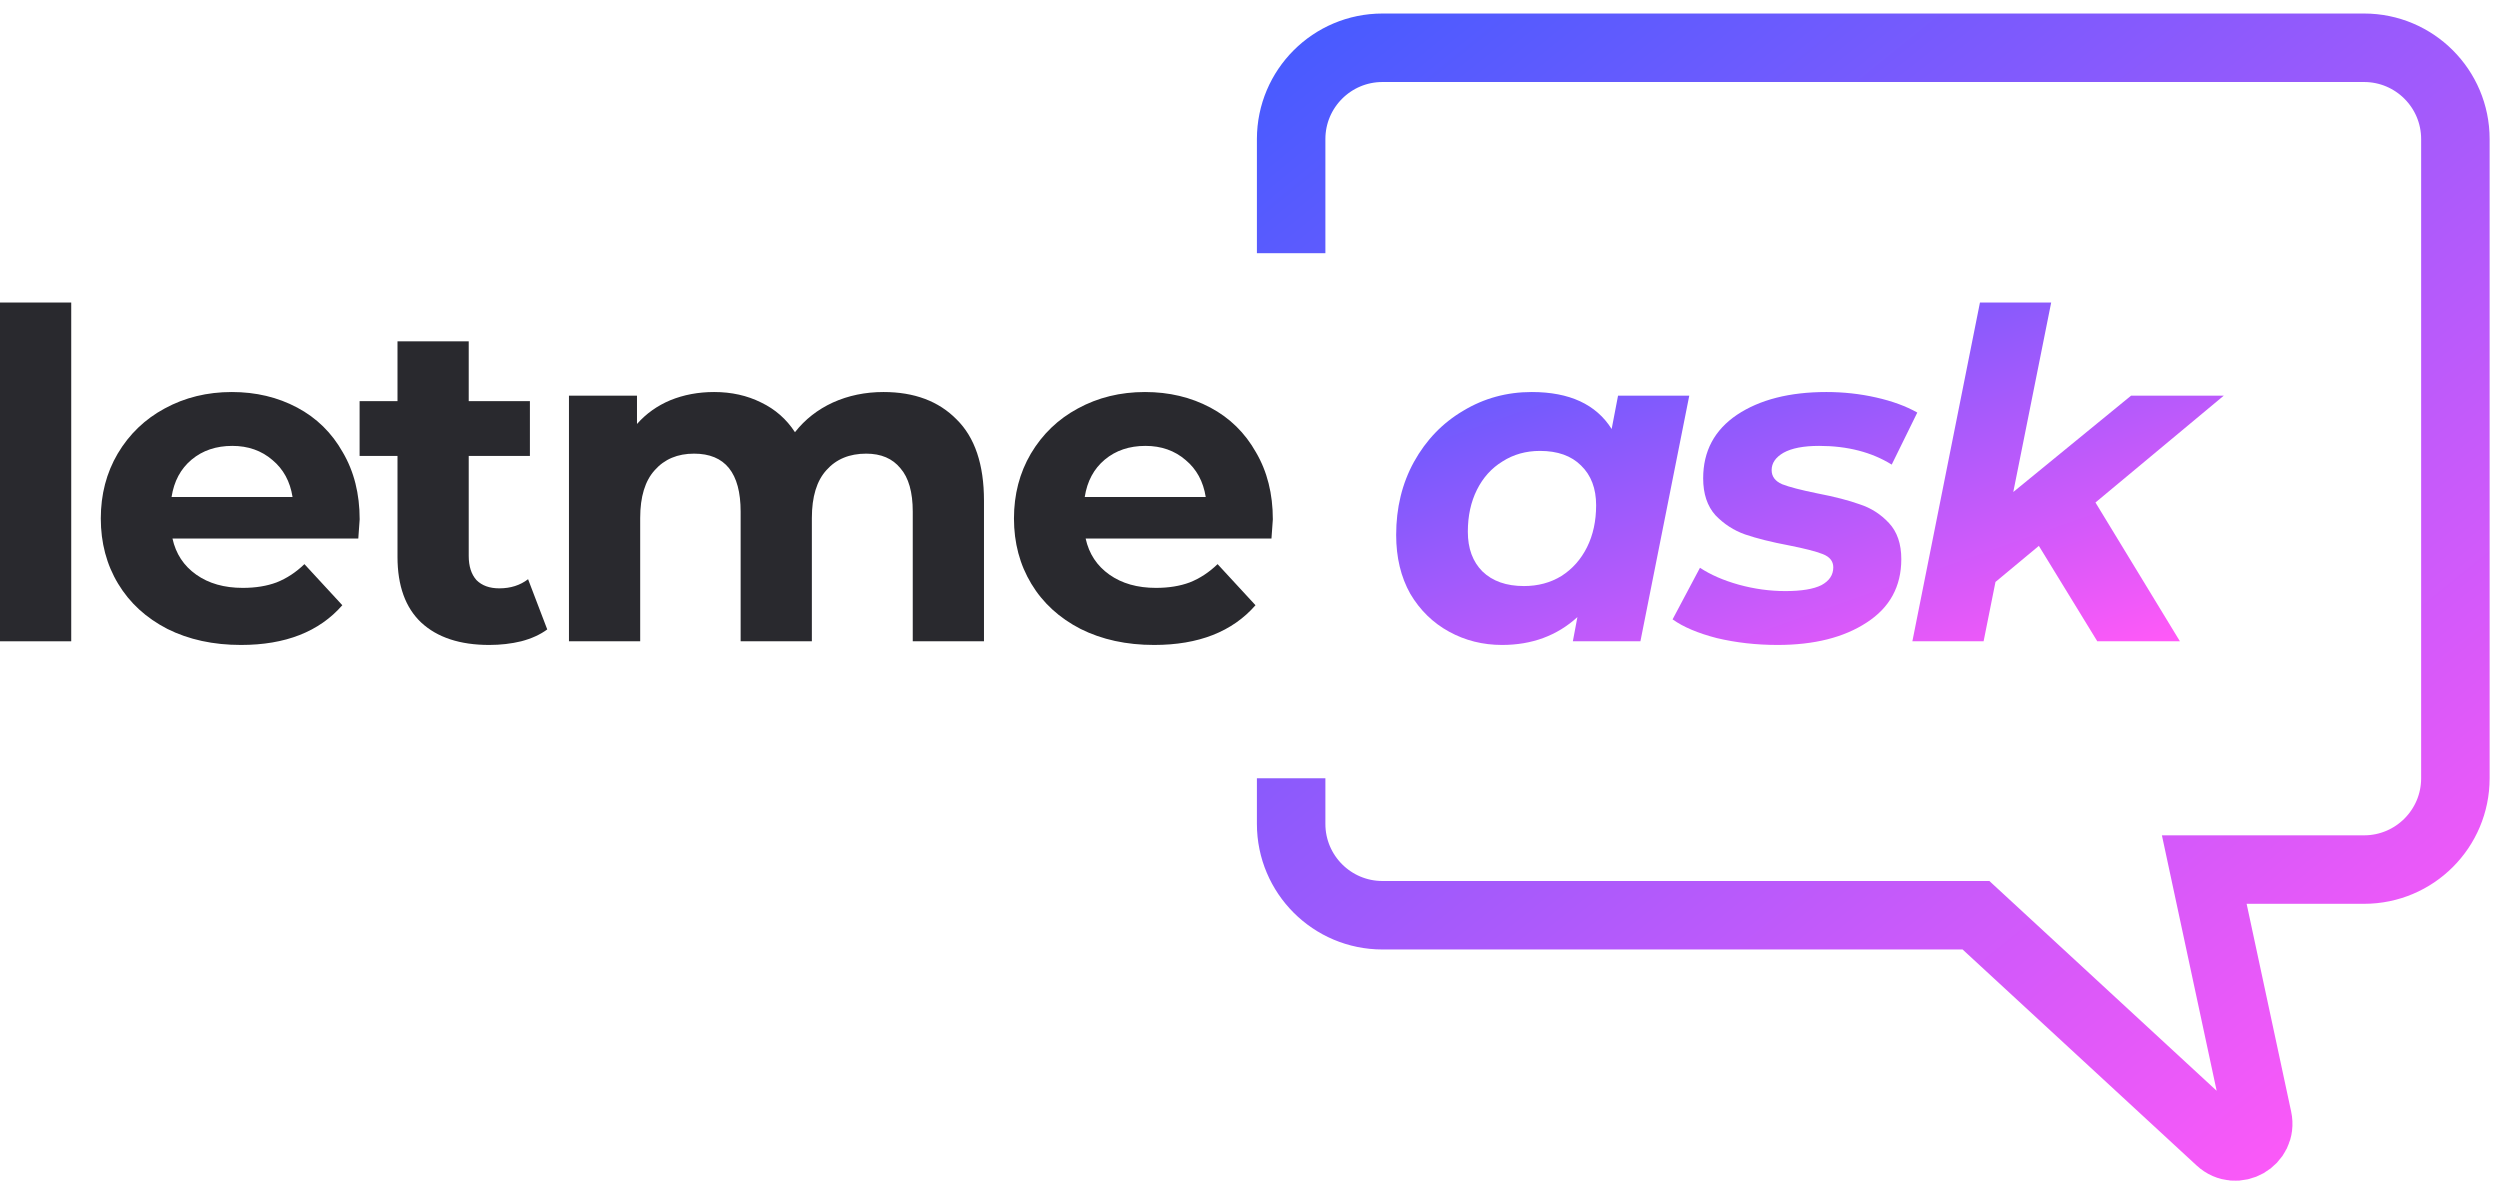
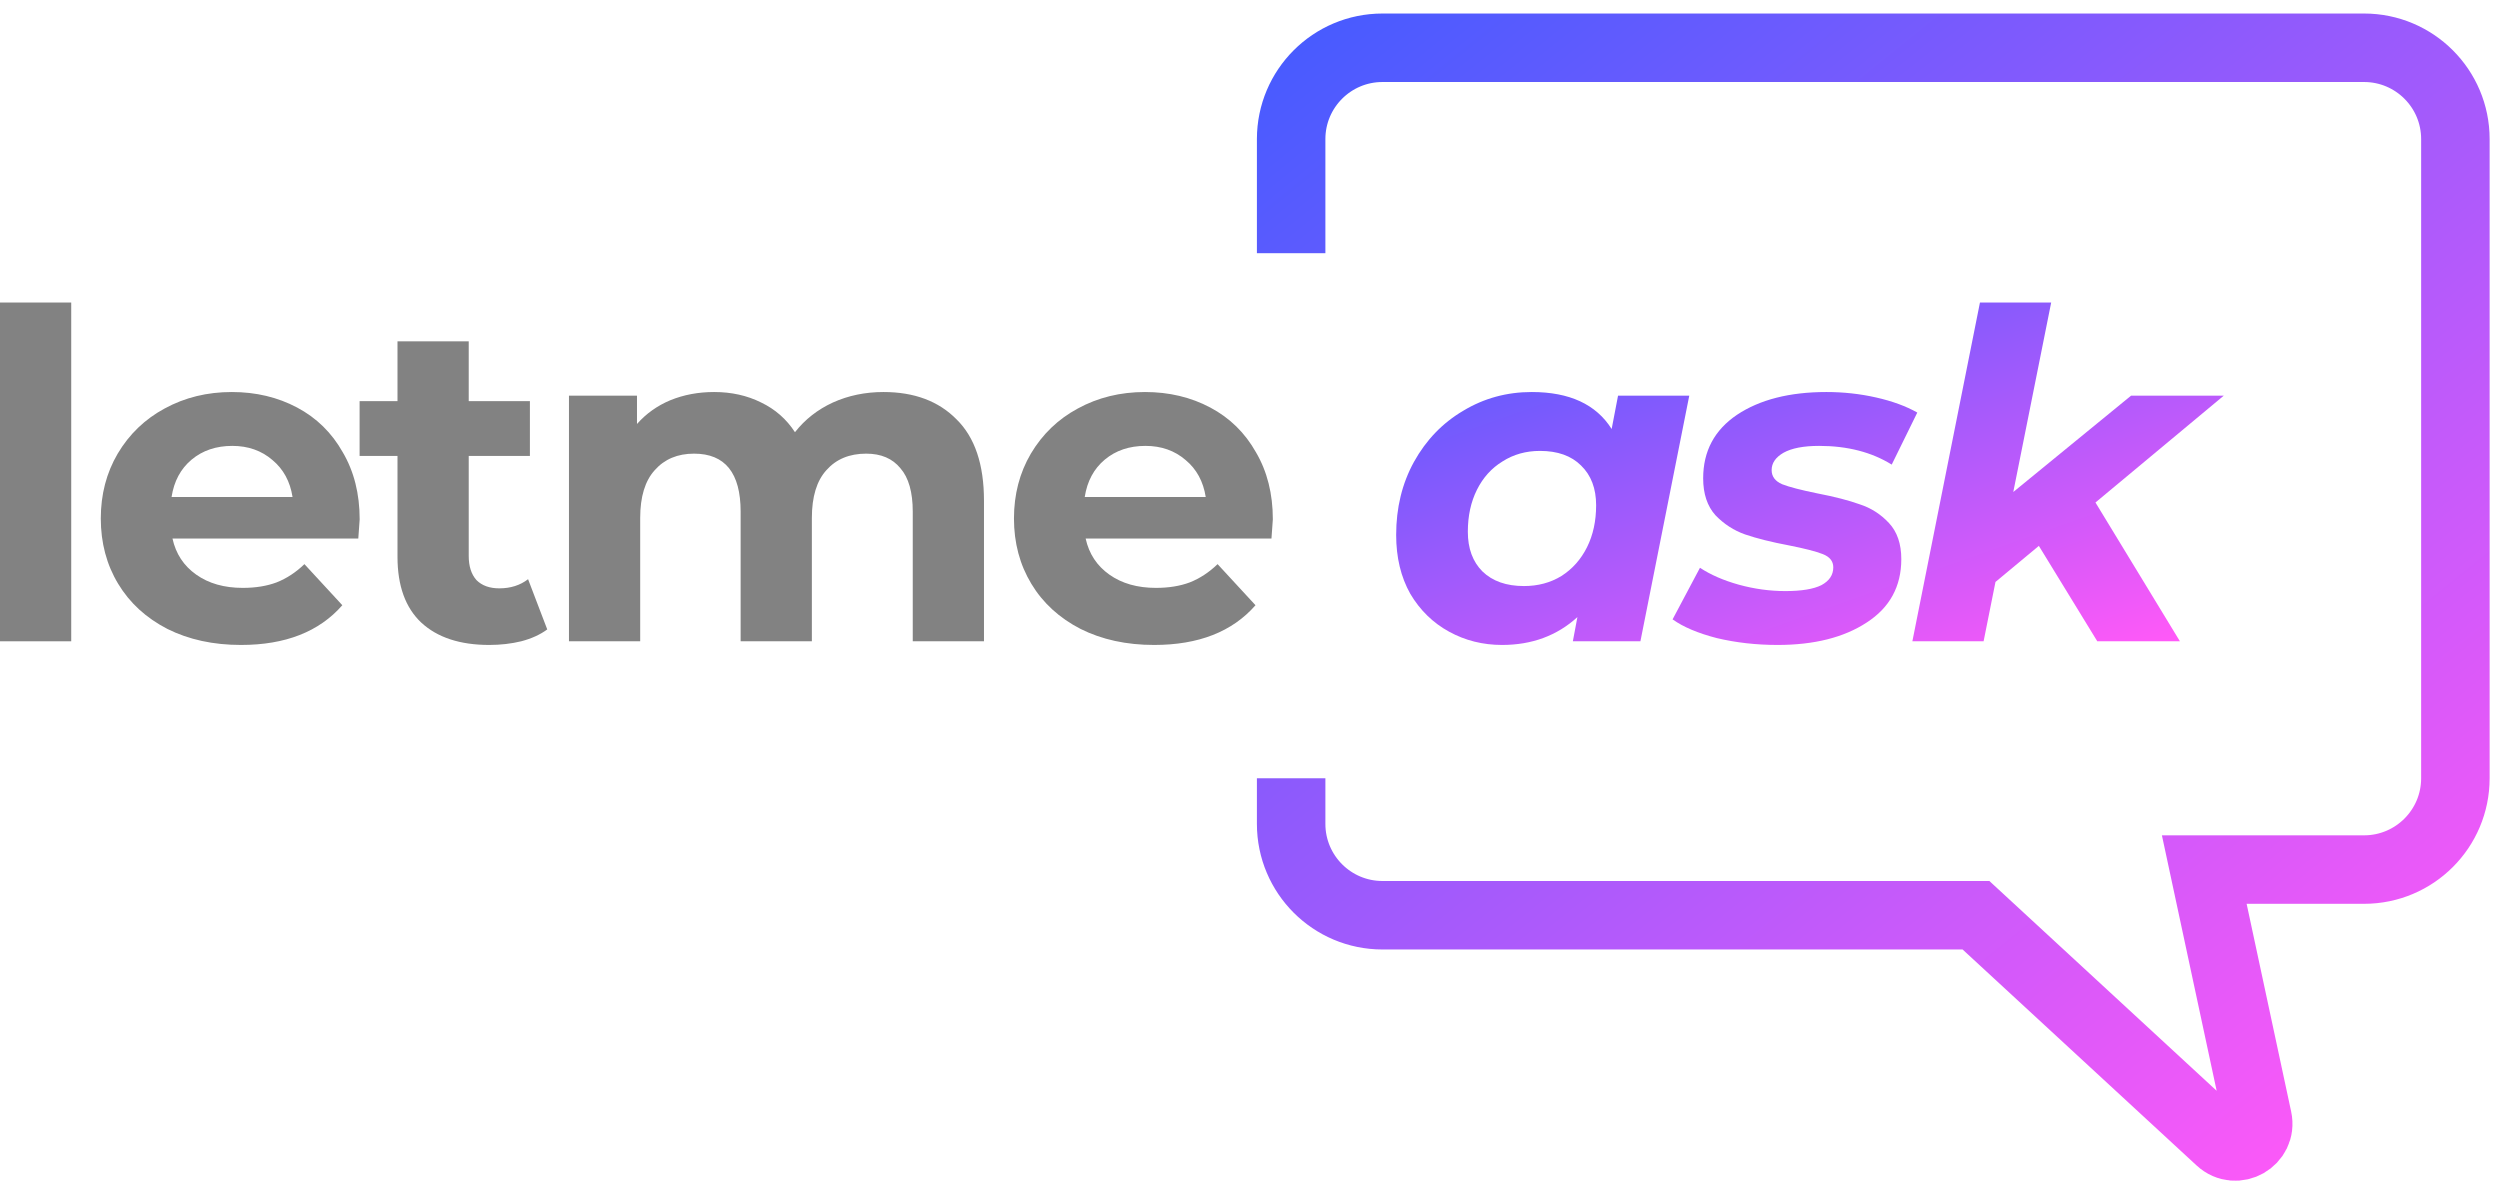
<svg xmlns="http://www.w3.org/2000/svg" width="157" height="75" viewBox="0 0 157 75" fill="none">
-   <path d="M0 18.999H4.473V40.273H0V18.999Z" fill="#29292E" />
-   <path d="M22.587 32.618C22.587 32.675 22.558 33.077 22.501 33.822H10.832C11.042 34.778 11.539 35.533 12.323 36.087C13.106 36.642 14.081 36.919 15.247 36.919C16.05 36.919 16.757 36.804 17.369 36.575C18 36.326 18.583 35.944 19.118 35.428L21.498 38.008C20.045 39.671 17.923 40.503 15.133 40.503C13.393 40.503 11.854 40.168 10.516 39.499C9.178 38.811 8.146 37.865 7.42 36.661C6.693 35.457 6.33 34.09 6.33 32.561C6.33 31.051 6.684 29.694 7.391 28.489C8.117 27.266 9.102 26.32 10.344 25.651C11.606 24.963 13.011 24.619 14.559 24.619C16.069 24.619 17.436 24.944 18.659 25.593C19.883 26.243 20.838 27.18 21.526 28.403C22.234 29.608 22.587 31.012 22.587 32.618ZM14.588 28.002C13.575 28.002 12.724 28.289 12.036 28.862C11.348 29.436 10.927 30.219 10.774 31.213H18.372C18.22 30.238 17.799 29.464 17.111 28.891C16.423 28.298 15.582 28.002 14.588 28.002Z" fill="#29292E" />
-   <path d="M34.367 39.528C33.928 39.853 33.383 40.102 32.733 40.273C32.102 40.426 31.433 40.503 30.726 40.503C28.891 40.503 27.467 40.035 26.454 39.098C25.46 38.161 24.963 36.785 24.963 34.969V28.633H22.583V25.192H24.963V21.436H29.436V25.192H33.278V28.633H29.436V34.912C29.436 35.562 29.598 36.068 29.923 36.431C30.267 36.776 30.745 36.948 31.357 36.948C32.064 36.948 32.666 36.756 33.163 36.374L34.367 39.528Z" fill="#29292E" />
-   <path d="M55.486 24.619C57.417 24.619 58.946 25.192 60.074 26.339C61.221 27.467 61.794 29.168 61.794 31.443V40.273H57.321V32.131C57.321 30.907 57.063 29.999 56.547 29.407C56.05 28.795 55.333 28.489 54.397 28.489C53.345 28.489 52.514 28.833 51.902 29.522C51.291 30.191 50.985 31.194 50.985 32.532V40.273H46.512V32.131C46.512 29.703 45.537 28.489 43.587 28.489C42.555 28.489 41.733 28.833 41.122 29.522C40.51 30.191 40.204 31.194 40.204 32.532V40.273H35.731V24.848H40.003V26.626C40.577 25.976 41.275 25.479 42.096 25.135C42.938 24.791 43.855 24.619 44.849 24.619C45.938 24.619 46.923 24.838 47.802 25.278C48.681 25.699 49.389 26.32 49.924 27.142C50.555 26.339 51.348 25.718 52.304 25.278C53.279 24.838 54.339 24.619 55.486 24.619Z" fill="#29292E" />
-   <path d="M79.934 32.618C79.934 32.675 79.906 33.077 79.848 33.822H68.179C68.389 34.778 68.886 35.533 69.67 36.087C70.454 36.642 71.428 36.919 72.594 36.919C73.397 36.919 74.104 36.804 74.716 36.575C75.347 36.326 75.93 35.944 76.465 35.428L78.845 38.008C77.392 39.671 75.27 40.503 72.48 40.503C70.74 40.503 69.201 40.168 67.864 39.499C66.525 38.811 65.493 37.865 64.767 36.661C64.041 35.457 63.677 34.09 63.677 32.561C63.677 31.051 64.031 29.694 64.738 28.489C65.465 27.266 66.449 26.32 67.692 25.651C68.953 24.963 70.358 24.619 71.906 24.619C73.416 24.619 74.783 24.944 76.006 25.593C77.23 26.243 78.185 27.18 78.874 28.403C79.581 29.608 79.934 31.012 79.934 32.618ZM71.935 28.002C70.922 28.002 70.071 28.289 69.383 28.862C68.695 29.436 68.275 30.219 68.121 31.213H75.72C75.567 30.238 75.146 29.464 74.458 28.891C73.77 28.298 72.929 28.002 71.935 28.002Z" fill="#29292E" />
+   <path id="logo-fill" d="M0 18.999H4.473V40.273H0V18.999Z" fill="#828282 " />
+   <path d="M22.587 32.618C22.587 32.675 22.558 33.077 22.501 33.822H10.832C11.042 34.778 11.539 35.533 12.323 36.087C13.106 36.642 14.081 36.919 15.247 36.919C16.05 36.919 16.757 36.804 17.369 36.575C18 36.326 18.583 35.944 19.118 35.428L21.498 38.008C20.045 39.671 17.923 40.503 15.133 40.503C13.393 40.503 11.854 40.168 10.516 39.499C9.178 38.811 8.146 37.865 7.42 36.661C6.693 35.457 6.33 34.09 6.33 32.561C6.33 31.051 6.684 29.694 7.391 28.489C8.117 27.266 9.102 26.32 10.344 25.651C11.606 24.963 13.011 24.619 14.559 24.619C16.069 24.619 17.436 24.944 18.659 25.593C19.883 26.243 20.838 27.18 21.526 28.403C22.234 29.608 22.587 31.012 22.587 32.618ZM14.588 28.002C13.575 28.002 12.724 28.289 12.036 28.862C11.348 29.436 10.927 30.219 10.774 31.213H18.372C18.22 30.238 17.799 29.464 17.111 28.891C16.423 28.298 15.582 28.002 14.588 28.002Z" fill="#828282 " />
+   <path d="M34.367 39.528C33.928 39.853 33.383 40.102 32.733 40.273C32.102 40.426 31.433 40.503 30.726 40.503C28.891 40.503 27.467 40.035 26.454 39.098C25.46 38.161 24.963 36.785 24.963 34.969V28.633H22.583V25.192H24.963V21.436H29.436V25.192H33.278V28.633H29.436V34.912C29.436 35.562 29.598 36.068 29.923 36.431C30.267 36.776 30.745 36.948 31.357 36.948C32.064 36.948 32.666 36.756 33.163 36.374L34.367 39.528Z" fill="#828282 " />
+   <path d="M55.486 24.619C57.417 24.619 58.946 25.192 60.074 26.339C61.221 27.467 61.794 29.168 61.794 31.443V40.273H57.321V32.131C57.321 30.907 57.063 29.999 56.547 29.407C56.05 28.795 55.333 28.489 54.397 28.489C53.345 28.489 52.514 28.833 51.902 29.522C51.291 30.191 50.985 31.194 50.985 32.532V40.273H46.512V32.131C46.512 29.703 45.537 28.489 43.587 28.489C42.555 28.489 41.733 28.833 41.122 29.522C40.51 30.191 40.204 31.194 40.204 32.532V40.273H35.731V24.848H40.003V26.626C40.577 25.976 41.275 25.479 42.096 25.135C42.938 24.791 43.855 24.619 44.849 24.619C45.938 24.619 46.923 24.838 47.802 25.278C48.681 25.699 49.389 26.32 49.924 27.142C50.555 26.339 51.348 25.718 52.304 25.278C53.279 24.838 54.339 24.619 55.486 24.619Z" fill="#828282 " />
+   <path d="M79.934 32.618C79.934 32.675 79.906 33.077 79.848 33.822H68.179C68.389 34.778 68.886 35.533 69.67 36.087C70.454 36.642 71.428 36.919 72.594 36.919C73.397 36.919 74.104 36.804 74.716 36.575C75.347 36.326 75.93 35.944 76.465 35.428L78.845 38.008C77.392 39.671 75.27 40.503 72.48 40.503C70.74 40.503 69.201 40.168 67.864 39.499C66.525 38.811 65.493 37.865 64.767 36.661C64.041 35.457 63.677 34.09 63.677 32.561C63.677 31.051 64.031 29.694 64.738 28.489C65.465 27.266 66.449 26.32 67.692 25.651C68.953 24.963 70.358 24.619 71.906 24.619C73.416 24.619 74.783 24.944 76.006 25.593C77.23 26.243 78.185 27.18 78.874 28.403C79.581 29.608 79.934 31.012 79.934 32.618ZM71.935 28.002C70.922 28.002 70.071 28.289 69.383 28.862C68.695 29.436 68.275 30.219 68.121 31.213H75.72C75.567 30.238 75.146 29.464 74.458 28.891C73.77 28.298 72.929 28.002 71.935 28.002Z" fill="#828282 " />
  <path d="M106.086 24.848L103.018 40.273H98.775L99.061 38.754C97.781 39.92 96.204 40.503 94.331 40.503C93.126 40.503 92.018 40.226 91.005 39.671C89.992 39.117 89.179 38.324 88.567 37.292C87.975 36.24 87.679 35.007 87.679 33.593C87.679 31.892 88.051 30.363 88.797 29.006C89.561 27.629 90.594 26.559 91.894 25.794C93.193 25.011 94.627 24.619 96.194 24.619C98.564 24.619 100.237 25.393 101.212 26.941L101.613 24.848H106.086ZM95.707 36.804C96.586 36.804 97.37 36.594 98.058 36.173C98.746 35.734 99.281 35.132 99.664 34.367C100.046 33.602 100.237 32.723 100.237 31.729C100.237 30.678 99.922 29.846 99.291 29.235C98.679 28.623 97.819 28.317 96.71 28.317C95.831 28.317 95.047 28.537 94.359 28.977C93.671 29.397 93.136 29.99 92.754 30.754C92.371 31.519 92.18 32.398 92.18 33.392C92.18 34.444 92.486 35.275 93.098 35.887C93.728 36.498 94.598 36.804 95.707 36.804Z" fill="url(#paint0_linear)" />
  <path d="M111.632 40.503C110.294 40.503 109.023 40.359 107.819 40.073C106.634 39.767 105.707 39.375 105.038 38.897L106.758 35.657C107.427 36.097 108.239 36.451 109.195 36.718C110.17 36.986 111.145 37.12 112.119 37.12C113.133 37.12 113.888 36.995 114.385 36.747C114.882 36.479 115.13 36.106 115.13 35.629C115.13 35.246 114.91 34.969 114.471 34.797C114.031 34.625 113.324 34.444 112.349 34.252C111.24 34.042 110.323 33.813 109.596 33.564C108.889 33.316 108.268 32.914 107.733 32.36C107.217 31.787 106.959 31.012 106.959 30.038C106.959 28.336 107.666 27.008 109.08 26.052C110.514 25.096 112.387 24.619 114.7 24.619C115.77 24.619 116.812 24.733 117.825 24.963C118.838 25.192 119.698 25.508 120.406 25.909L118.8 29.177C117.538 28.394 116.019 28.002 114.241 28.002C113.266 28.002 112.521 28.145 112.005 28.432C111.508 28.719 111.259 29.082 111.259 29.522C111.259 29.923 111.479 30.219 111.919 30.41C112.358 30.582 113.094 30.774 114.127 30.984C115.216 31.194 116.105 31.424 116.793 31.672C117.5 31.901 118.112 32.293 118.628 32.847C119.144 33.402 119.402 34.157 119.402 35.113C119.402 36.833 118.676 38.161 117.223 39.098C115.79 40.035 113.926 40.503 111.632 40.503Z" fill="url(#paint1_linear)" />
  <path d="M131.595 31.557L136.899 40.273H131.71L128.04 34.281L125.316 36.546L124.57 40.273H120.097L124.341 18.999H128.814L126.434 30.898L133.831 24.848H139.652L131.595 31.557Z" fill="url(#paint2_linear)" />
  <path d="M81.084 15.902V8.734C81.084 5.567 83.652 3 86.819 3H148.463C151.63 3 154.198 5.567 154.198 8.734V48.875C154.198 52.042 151.63 54.609 148.463 54.609H138.428L141.782 70.26C142.075 71.628 140.436 72.563 139.408 71.614L124.092 57.477H86.819C83.652 57.477 81.084 54.909 81.084 51.742V48.875" stroke="url(#paint3_linear)" stroke-width="4.301" />
  <defs>
    <linearGradient id="paint0_linear" x1="87.679" y1="18.999" x2="99.758" y2="53.111" gradientUnits="userSpaceOnUse">
      <stop stop-color="#485BFF" />
      <stop offset="1" stop-color="#FF59F8" />
    </linearGradient>
    <linearGradient id="paint1_linear" x1="87.679" y1="18.999" x2="99.758" y2="53.111" gradientUnits="userSpaceOnUse">
      <stop stop-color="#485BFF" />
      <stop offset="1" stop-color="#FF59F8" />
    </linearGradient>
    <linearGradient id="paint2_linear" x1="87.679" y1="18.999" x2="99.758" y2="53.111" gradientUnits="userSpaceOnUse">
      <stop stop-color="#485BFF" />
      <stop offset="1" stop-color="#FF59F8" />
    </linearGradient>
    <linearGradient id="paint3_linear" x1="81.084" y1="3" x2="141.295" y2="77.547" gradientUnits="userSpaceOnUse">
      <stop stop-color="#485BFF" />
      <stop offset="1" stop-color="#FF59F8" />
    </linearGradient>
  </defs>
</svg>
